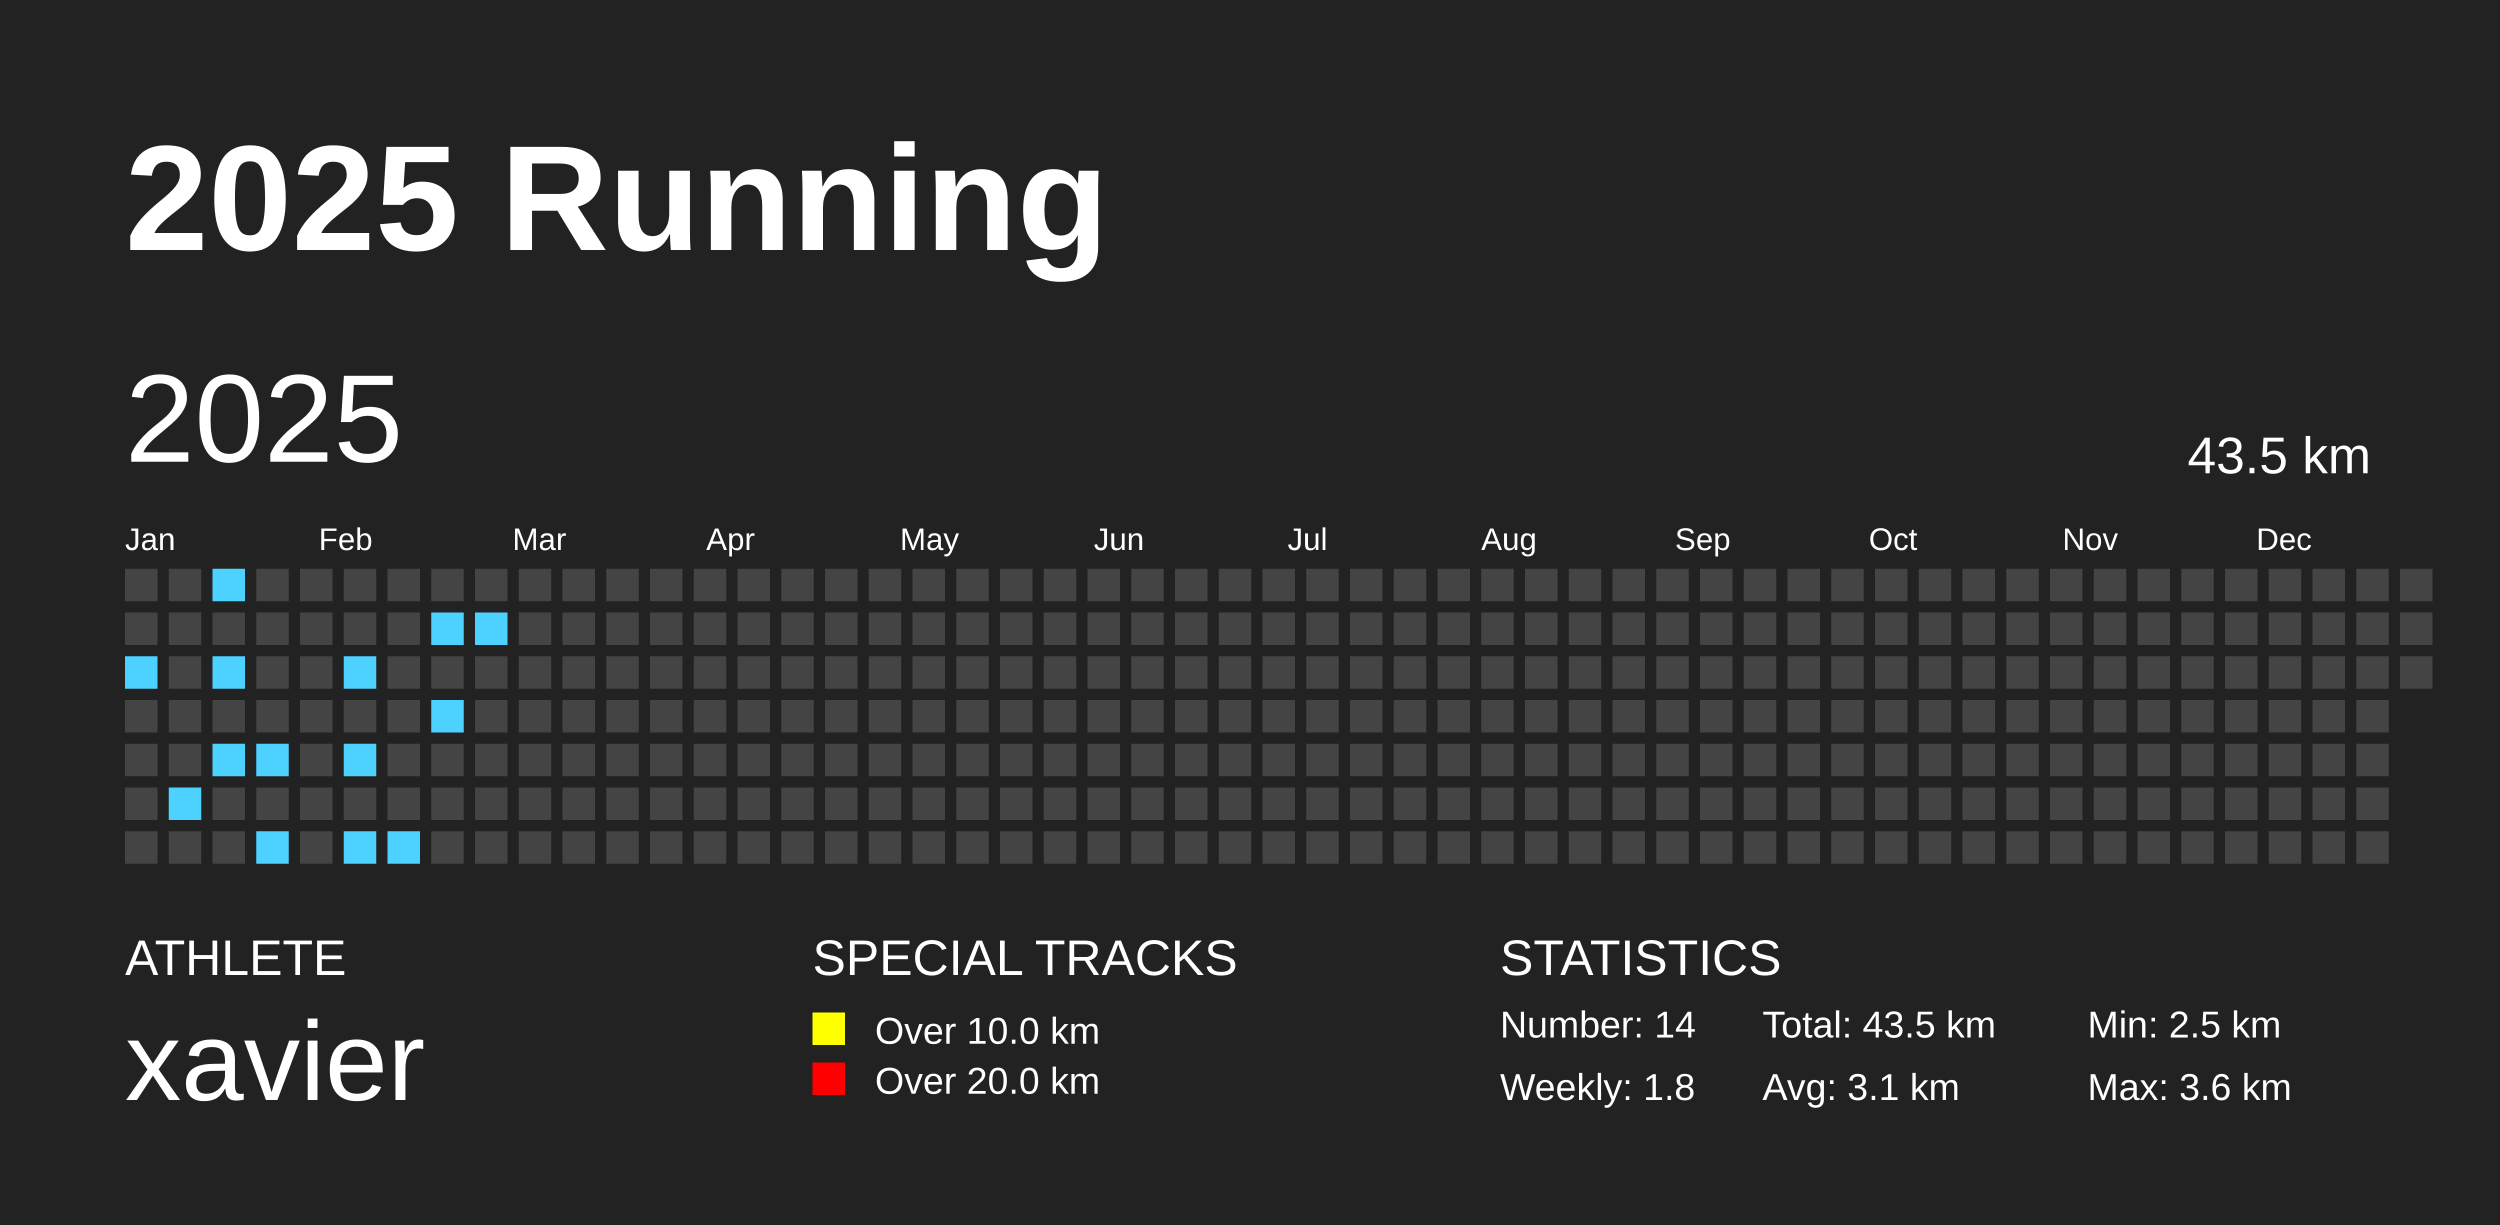
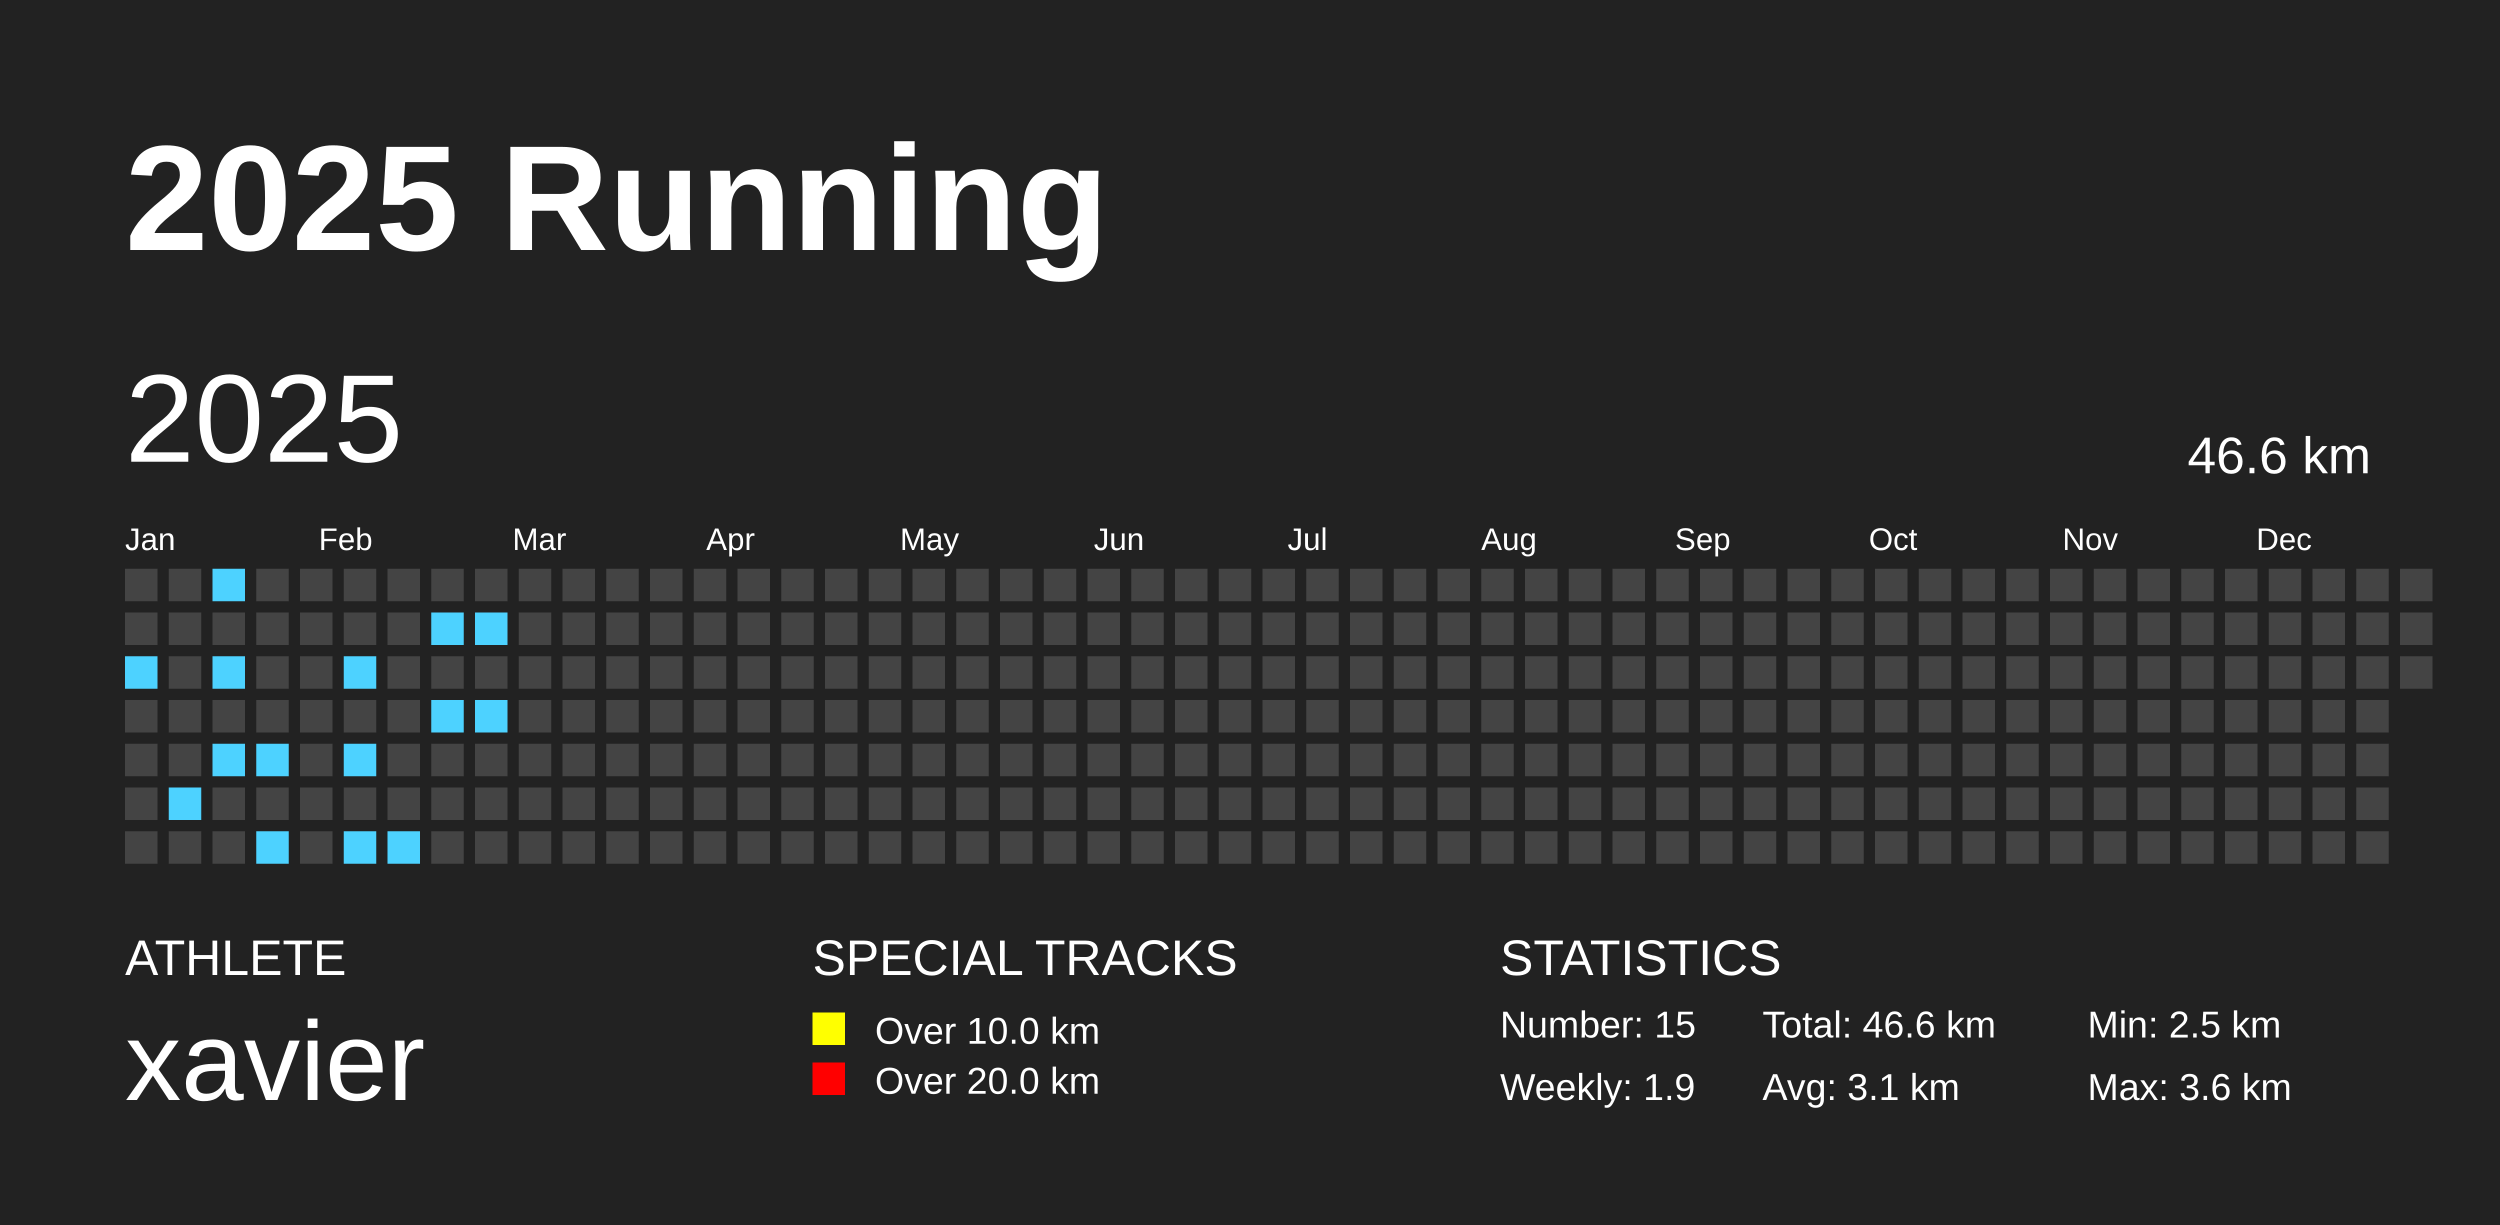
<svg xmlns="http://www.w3.org/2000/svg" baseProfile="full" height="98mm" version="1.1" viewBox="0,0,200,98" width="200mm">
  <defs />
  <rect fill="#222222" height="98" width="200" x="0" y="0" />
  <text fill="#FFFFFF" style="font-size:12px; font-family:Arial; font-weight:bold;" x="10" y="20">2025 Running</text>
  <text fill="#FFFFFF" style="font-size:4px; font-family:Arial" x="10" y="78">ATHLETE</text>
  <text fill="#FFFFFF" style="font-size:9px; font-family:Arial" x="10" y="88">xavier</text>
  <text fill="#FFFFFF" style="font-size:4px; font-family:Arial" x="65" y="78">SPECIAL TRACKS</text>
  <rect fill="yellow" height="2.6" width="2.6" x="65" y="81" />
  <text fill="#FFFFFF" style="font-size:3px; font-family:Arial" x="70" y="83.5">Over 10.0 km</text>
  <rect fill="red" height="2.6" width="2.6" x="65" y="85" />
  <text fill="#FFFFFF" style="font-size:3px; font-family:Arial" x="70" y="87.5">Over 20.0 km</text>
  <text fill="#FFFFFF" style="font-size:4px; font-family:Arial" x="120" y="78">STATISTICS</text>
-   <text fill="#FFFFFF" style="font-size:3px; font-family:Arial" x="120" y="83">Number: 14</text>
-   <text fill="#FFFFFF" style="font-size:3px; font-family:Arial" x="120" y="88">Weekly: 1.8</text>
-   <text fill="#FFFFFF" style="font-size:3px; font-family:Arial" x="141" y="83">Total: 43.5 km</text>
+   <text fill="#FFFFFF" style="font-size:3px; font-family:Arial" x="120" y="83">Number: 15</text>
+   <text fill="#FFFFFF" style="font-size:3px; font-family:Arial" x="120" y="88">Weekly: 1.9</text>
+   <text fill="#FFFFFF" style="font-size:3px; font-family:Arial" x="141" y="83">Total: 46.6 km</text>
  <text fill="#FFFFFF" style="font-size:3px; font-family:Arial" x="141" y="88">Avg: 3.1 km</text>
  <text fill="#FFFFFF" style="font-size:3px; font-family:Arial" x="167" y="83">Min: 2.5 km</text>
  <text fill="#FFFFFF" style="font-size:3px; font-family:Arial" x="167" y="88">Max: 3.6 km</text>
  <text dominant-baseline="hanging" fill="#FFFFFF" style="font-size:10.0px; font-family:Arial;" x="10" y="30">2025</text>
-   <text dominant-baseline="hanging" fill="#FFFFFF" style="font-size:4.125px; font-family:Arial;" x="175" y="35">43.5 km</text>
+   <text dominant-baseline="hanging" fill="#FFFFFF" style="font-size:4.125px; font-family:Arial;" x="175" y="35">46.6 km</text>
  <text fill="#FFFFFF" style="font-size:2.5px; font-family:Arial" x="10.0" y="44">Jan</text>
  <text fill="#FFFFFF" style="font-size:2.5px; font-family:Arial" x="25.5" y="44">Feb</text>
  <text fill="#FFFFFF" style="font-size:2.5px; font-family:Arial" x="41.0" y="44">Mar</text>
  <text fill="#FFFFFF" style="font-size:2.5px; font-family:Arial" x="56.5" y="44">Apr</text>
  <text fill="#FFFFFF" style="font-size:2.5px; font-family:Arial" x="72.0" y="44">May</text>
  <text fill="#FFFFFF" style="font-size:2.5px; font-family:Arial" x="87.5" y="44">Jun</text>
  <text fill="#FFFFFF" style="font-size:2.5px; font-family:Arial" x="103.0" y="44">Jul</text>
  <text fill="#FFFFFF" style="font-size:2.5px; font-family:Arial" x="118.5" y="44">Aug</text>
  <text fill="#FFFFFF" style="font-size:2.5px; font-family:Arial" x="134.0" y="44">Sep</text>
  <text fill="#FFFFFF" style="font-size:2.5px; font-family:Arial" x="149.5" y="44">Oct</text>
  <text fill="#FFFFFF" style="font-size:2.5px; font-family:Arial" x="165.0" y="44">Nov</text>
  <text fill="#FFFFFF" style="font-size:2.5px; font-family:Arial" x="180.5" y="44">Dec</text>
  <rect fill="#444444" height="2.6" width="2.6" x="10.0" y="45.5" />
  <rect fill="#444444" height="2.6" width="2.6" x="10.0" y="49.0" />
  <rect fill="#4dd2ff" height="2.6" width="2.6" x="10.0" y="52.5" />
  <rect fill="#444444" height="2.6" width="2.6" x="10.0" y="56.0" />
  <rect fill="#444444" height="2.6" width="2.6" x="10.0" y="59.5" />
  <rect fill="#444444" height="2.6" width="2.6" x="10.0" y="63.0" />
  <rect fill="#444444" height="2.6" width="2.6" x="10.0" y="66.5" />
  <rect fill="#444444" height="2.6" width="2.6" x="13.5" y="45.5" />
  <rect fill="#444444" height="2.6" width="2.6" x="13.5" y="49.0" />
  <rect fill="#444444" height="2.6" width="2.6" x="13.5" y="52.5" />
  <rect fill="#444444" height="2.6" width="2.6" x="13.5" y="56.0" />
  <rect fill="#444444" height="2.6" width="2.6" x="13.5" y="59.5" />
  <rect fill="#4dd2ff" height="2.6" width="2.6" x="13.5" y="63.0" />
  <rect fill="#444444" height="2.6" width="2.6" x="13.5" y="66.5" />
  <rect fill="#4dd2ff" height="2.6" width="2.6" x="17.0" y="45.5" />
  <rect fill="#444444" height="2.6" width="2.6" x="17.0" y="49.0" />
  <rect fill="#4dd2ff" height="2.6" width="2.6" x="17.0" y="52.5" />
  <rect fill="#444444" height="2.6" width="2.6" x="17.0" y="56.0" />
  <rect fill="#4dd2ff" height="2.6" width="2.6" x="17.0" y="59.5" />
  <rect fill="#444444" height="2.6" width="2.6" x="17.0" y="63.0" />
  <rect fill="#444444" height="2.6" width="2.6" x="17.0" y="66.5" />
  <rect fill="#444444" height="2.6" width="2.6" x="20.5" y="45.5" />
  <rect fill="#444444" height="2.6" width="2.6" x="20.5" y="49.0" />
  <rect fill="#444444" height="2.6" width="2.6" x="20.5" y="52.5" />
  <rect fill="#444444" height="2.6" width="2.6" x="20.5" y="56.0" />
  <rect fill="#4dd2ff" height="2.6" width="2.6" x="20.5" y="59.5" />
  <rect fill="#444444" height="2.6" width="2.6" x="20.5" y="63.0" />
  <rect fill="#4dd2ff" height="2.6" width="2.6" x="20.5" y="66.5" />
  <rect fill="#444444" height="2.6" width="2.6" x="24.0" y="45.5" />
  <rect fill="#444444" height="2.6" width="2.6" x="24.0" y="49.0" />
  <rect fill="#444444" height="2.6" width="2.6" x="24.0" y="52.5" />
  <rect fill="#444444" height="2.6" width="2.6" x="24.0" y="56.0" />
  <rect fill="#444444" height="2.6" width="2.6" x="24.0" y="59.5" />
  <rect fill="#444444" height="2.6" width="2.6" x="24.0" y="63.0" />
  <rect fill="#444444" height="2.6" width="2.6" x="24.0" y="66.5" />
  <rect fill="#444444" height="2.6" width="2.6" x="27.5" y="45.5" />
  <rect fill="#444444" height="2.6" width="2.6" x="27.5" y="49.0" />
  <rect fill="#4dd2ff" height="2.6" width="2.6" x="27.5" y="52.5" />
  <rect fill="#444444" height="2.6" width="2.6" x="27.5" y="56.0" />
  <rect fill="#4dd2ff" height="2.6" width="2.6" x="27.5" y="59.5" />
  <rect fill="#444444" height="2.6" width="2.6" x="27.5" y="63.0" />
  <rect fill="#4dd2ff" height="2.6" width="2.6" x="27.5" y="66.5" />
  <rect fill="#444444" height="2.6" width="2.6" x="31.0" y="45.5" />
  <rect fill="#444444" height="2.6" width="2.6" x="31.0" y="49.0" />
  <rect fill="#444444" height="2.6" width="2.6" x="31.0" y="52.5" />
  <rect fill="#444444" height="2.6" width="2.6" x="31.0" y="56.0" />
  <rect fill="#444444" height="2.6" width="2.6" x="31.0" y="59.5" />
  <rect fill="#444444" height="2.6" width="2.6" x="31.0" y="63.0" />
  <rect fill="#4dd2ff" height="2.6" width="2.6" x="31.0" y="66.5" />
  <rect fill="#444444" height="2.6" width="2.6" x="34.5" y="45.5" />
  <rect fill="#4dd2ff" height="2.6" width="2.6" x="34.5" y="49.0" />
  <rect fill="#444444" height="2.6" width="2.6" x="34.5" y="52.5" />
  <rect fill="#4dd2ff" height="2.6" width="2.6" x="34.5" y="56.0" />
  <rect fill="#444444" height="2.6" width="2.6" x="34.5" y="59.5" />
  <rect fill="#444444" height="2.6" width="2.6" x="34.5" y="63.0" />
  <rect fill="#444444" height="2.6" width="2.6" x="34.5" y="66.5" />
  <rect fill="#444444" height="2.6" width="2.6" x="38.0" y="45.5" />
  <rect fill="#4dd2ff" height="2.6" width="2.6" x="38.0" y="49.0" />
  <rect fill="#444444" height="2.6" width="2.6" x="38.0" y="52.5" />
-   <rect fill="#444444" height="2.6" width="2.6" x="38.0" y="56.0" />
+   <rect fill="#4dd2ff" height="2.6" width="2.6" x="38.0" y="56.0" />
  <rect fill="#444444" height="2.6" width="2.6" x="38.0" y="59.5" />
  <rect fill="#444444" height="2.6" width="2.6" x="38.0" y="63.0" />
  <rect fill="#444444" height="2.6" width="2.6" x="38.0" y="66.5" />
  <rect fill="#444444" height="2.6" width="2.6" x="41.5" y="45.5" />
  <rect fill="#444444" height="2.6" width="2.6" x="41.5" y="49.0" />
  <rect fill="#444444" height="2.6" width="2.6" x="41.5" y="52.5" />
  <rect fill="#444444" height="2.6" width="2.6" x="41.5" y="56.0" />
  <rect fill="#444444" height="2.6" width="2.6" x="41.5" y="59.5" />
  <rect fill="#444444" height="2.6" width="2.6" x="41.5" y="63.0" />
  <rect fill="#444444" height="2.6" width="2.6" x="41.5" y="66.5" />
  <rect fill="#444444" height="2.6" width="2.6" x="45.0" y="45.5" />
  <rect fill="#444444" height="2.6" width="2.6" x="45.0" y="49.0" />
  <rect fill="#444444" height="2.6" width="2.6" x="45.0" y="52.5" />
  <rect fill="#444444" height="2.6" width="2.6" x="45.0" y="56.0" />
  <rect fill="#444444" height="2.6" width="2.6" x="45.0" y="59.5" />
  <rect fill="#444444" height="2.6" width="2.6" x="45.0" y="63.0" />
  <rect fill="#444444" height="2.6" width="2.6" x="45.0" y="66.5" />
  <rect fill="#444444" height="2.6" width="2.6" x="48.5" y="45.5" />
  <rect fill="#444444" height="2.6" width="2.6" x="48.5" y="49.0" />
  <rect fill="#444444" height="2.6" width="2.6" x="48.5" y="52.5" />
  <rect fill="#444444" height="2.6" width="2.6" x="48.5" y="56.0" />
  <rect fill="#444444" height="2.6" width="2.6" x="48.5" y="59.5" />
  <rect fill="#444444" height="2.6" width="2.6" x="48.5" y="63.0" />
  <rect fill="#444444" height="2.6" width="2.6" x="48.5" y="66.5" />
  <rect fill="#444444" height="2.6" width="2.6" x="52.0" y="45.5" />
  <rect fill="#444444" height="2.6" width="2.6" x="52.0" y="49.0" />
  <rect fill="#444444" height="2.6" width="2.6" x="52.0" y="52.5" />
  <rect fill="#444444" height="2.6" width="2.6" x="52.0" y="56.0" />
  <rect fill="#444444" height="2.6" width="2.6" x="52.0" y="59.5" />
  <rect fill="#444444" height="2.6" width="2.6" x="52.0" y="63.0" />
  <rect fill="#444444" height="2.6" width="2.6" x="52.0" y="66.5" />
  <rect fill="#444444" height="2.6" width="2.6" x="55.5" y="45.5" />
  <rect fill="#444444" height="2.6" width="2.6" x="55.5" y="49.0" />
  <rect fill="#444444" height="2.6" width="2.6" x="55.5" y="52.5" />
  <rect fill="#444444" height="2.6" width="2.6" x="55.5" y="56.0" />
  <rect fill="#444444" height="2.6" width="2.6" x="55.5" y="59.5" />
  <rect fill="#444444" height="2.6" width="2.6" x="55.5" y="63.0" />
  <rect fill="#444444" height="2.6" width="2.6" x="55.5" y="66.5" />
  <rect fill="#444444" height="2.6" width="2.6" x="59.0" y="45.5" />
  <rect fill="#444444" height="2.6" width="2.6" x="59.0" y="49.0" />
  <rect fill="#444444" height="2.6" width="2.6" x="59.0" y="52.5" />
  <rect fill="#444444" height="2.6" width="2.6" x="59.0" y="56.0" />
  <rect fill="#444444" height="2.6" width="2.6" x="59.0" y="59.5" />
  <rect fill="#444444" height="2.6" width="2.6" x="59.0" y="63.0" />
  <rect fill="#444444" height="2.6" width="2.6" x="59.0" y="66.5" />
  <rect fill="#444444" height="2.6" width="2.6" x="62.5" y="45.5" />
  <rect fill="#444444" height="2.6" width="2.6" x="62.5" y="49.0" />
  <rect fill="#444444" height="2.6" width="2.6" x="62.5" y="52.5" />
  <rect fill="#444444" height="2.6" width="2.6" x="62.5" y="56.0" />
  <rect fill="#444444" height="2.6" width="2.6" x="62.5" y="59.5" />
  <rect fill="#444444" height="2.6" width="2.6" x="62.5" y="63.0" />
  <rect fill="#444444" height="2.6" width="2.6" x="62.5" y="66.5" />
  <rect fill="#444444" height="2.6" width="2.6" x="66.0" y="45.5" />
  <rect fill="#444444" height="2.6" width="2.6" x="66.0" y="49.0" />
  <rect fill="#444444" height="2.6" width="2.6" x="66.0" y="52.5" />
  <rect fill="#444444" height="2.6" width="2.6" x="66.0" y="56.0" />
  <rect fill="#444444" height="2.6" width="2.6" x="66.0" y="59.5" />
  <rect fill="#444444" height="2.6" width="2.6" x="66.0" y="63.0" />
  <rect fill="#444444" height="2.6" width="2.6" x="66.0" y="66.5" />
  <rect fill="#444444" height="2.6" width="2.6" x="69.5" y="45.5" />
  <rect fill="#444444" height="2.6" width="2.6" x="69.5" y="49.0" />
  <rect fill="#444444" height="2.6" width="2.6" x="69.5" y="52.5" />
  <rect fill="#444444" height="2.6" width="2.6" x="69.5" y="56.0" />
  <rect fill="#444444" height="2.6" width="2.6" x="69.5" y="59.5" />
  <rect fill="#444444" height="2.6" width="2.6" x="69.5" y="63.0" />
  <rect fill="#444444" height="2.6" width="2.6" x="69.5" y="66.5" />
  <rect fill="#444444" height="2.6" width="2.6" x="73.0" y="45.5" />
  <rect fill="#444444" height="2.6" width="2.6" x="73.0" y="49.0" />
  <rect fill="#444444" height="2.6" width="2.6" x="73.0" y="52.5" />
  <rect fill="#444444" height="2.6" width="2.6" x="73.0" y="56.0" />
  <rect fill="#444444" height="2.6" width="2.6" x="73.0" y="59.5" />
  <rect fill="#444444" height="2.6" width="2.6" x="73.0" y="63.0" />
  <rect fill="#444444" height="2.6" width="2.6" x="73.0" y="66.5" />
  <rect fill="#444444" height="2.6" width="2.6" x="76.5" y="45.5" />
  <rect fill="#444444" height="2.6" width="2.6" x="76.5" y="49.0" />
  <rect fill="#444444" height="2.6" width="2.6" x="76.5" y="52.5" />
  <rect fill="#444444" height="2.6" width="2.6" x="76.5" y="56.0" />
  <rect fill="#444444" height="2.6" width="2.6" x="76.5" y="59.5" />
  <rect fill="#444444" height="2.6" width="2.6" x="76.5" y="63.0" />
  <rect fill="#444444" height="2.6" width="2.6" x="76.5" y="66.5" />
  <rect fill="#444444" height="2.6" width="2.6" x="80.0" y="45.5" />
  <rect fill="#444444" height="2.6" width="2.6" x="80.0" y="49.0" />
  <rect fill="#444444" height="2.6" width="2.6" x="80.0" y="52.5" />
  <rect fill="#444444" height="2.6" width="2.6" x="80.0" y="56.0" />
  <rect fill="#444444" height="2.6" width="2.6" x="80.0" y="59.5" />
  <rect fill="#444444" height="2.6" width="2.6" x="80.0" y="63.0" />
  <rect fill="#444444" height="2.6" width="2.6" x="80.0" y="66.5" />
  <rect fill="#444444" height="2.6" width="2.6" x="83.5" y="45.5" />
  <rect fill="#444444" height="2.6" width="2.6" x="83.5" y="49.0" />
  <rect fill="#444444" height="2.6" width="2.6" x="83.5" y="52.5" />
  <rect fill="#444444" height="2.6" width="2.6" x="83.5" y="56.0" />
  <rect fill="#444444" height="2.6" width="2.6" x="83.5" y="59.5" />
  <rect fill="#444444" height="2.6" width="2.6" x="83.5" y="63.0" />
  <rect fill="#444444" height="2.6" width="2.6" x="83.5" y="66.5" />
  <rect fill="#444444" height="2.6" width="2.6" x="87.0" y="45.5" />
  <rect fill="#444444" height="2.6" width="2.6" x="87.0" y="49.0" />
  <rect fill="#444444" height="2.6" width="2.6" x="87.0" y="52.5" />
  <rect fill="#444444" height="2.6" width="2.6" x="87.0" y="56.0" />
  <rect fill="#444444" height="2.6" width="2.6" x="87.0" y="59.5" />
  <rect fill="#444444" height="2.6" width="2.6" x="87.0" y="63.0" />
  <rect fill="#444444" height="2.6" width="2.6" x="87.0" y="66.5" />
  <rect fill="#444444" height="2.6" width="2.6" x="90.5" y="45.5" />
  <rect fill="#444444" height="2.6" width="2.6" x="90.5" y="49.0" />
  <rect fill="#444444" height="2.6" width="2.6" x="90.5" y="52.5" />
  <rect fill="#444444" height="2.6" width="2.6" x="90.5" y="56.0" />
  <rect fill="#444444" height="2.6" width="2.6" x="90.5" y="59.5" />
  <rect fill="#444444" height="2.6" width="2.6" x="90.5" y="63.0" />
  <rect fill="#444444" height="2.6" width="2.6" x="90.5" y="66.5" />
  <rect fill="#444444" height="2.6" width="2.6" x="94.0" y="45.5" />
  <rect fill="#444444" height="2.6" width="2.6" x="94.0" y="49.0" />
  <rect fill="#444444" height="2.6" width="2.6" x="94.0" y="52.5" />
  <rect fill="#444444" height="2.6" width="2.6" x="94.0" y="56.0" />
  <rect fill="#444444" height="2.6" width="2.6" x="94.0" y="59.5" />
  <rect fill="#444444" height="2.6" width="2.6" x="94.0" y="63.0" />
  <rect fill="#444444" height="2.6" width="2.6" x="94.0" y="66.5" />
  <rect fill="#444444" height="2.6" width="2.6" x="97.5" y="45.5" />
  <rect fill="#444444" height="2.6" width="2.6" x="97.5" y="49.0" />
  <rect fill="#444444" height="2.6" width="2.6" x="97.5" y="52.5" />
  <rect fill="#444444" height="2.6" width="2.6" x="97.5" y="56.0" />
  <rect fill="#444444" height="2.6" width="2.6" x="97.5" y="59.5" />
  <rect fill="#444444" height="2.6" width="2.6" x="97.5" y="63.0" />
  <rect fill="#444444" height="2.6" width="2.6" x="97.5" y="66.5" />
  <rect fill="#444444" height="2.6" width="2.6" x="101.0" y="45.5" />
  <rect fill="#444444" height="2.6" width="2.6" x="101.0" y="49.0" />
  <rect fill="#444444" height="2.6" width="2.6" x="101.0" y="52.5" />
  <rect fill="#444444" height="2.6" width="2.6" x="101.0" y="56.0" />
  <rect fill="#444444" height="2.6" width="2.6" x="101.0" y="59.5" />
  <rect fill="#444444" height="2.6" width="2.6" x="101.0" y="63.0" />
  <rect fill="#444444" height="2.6" width="2.6" x="101.0" y="66.5" />
  <rect fill="#444444" height="2.6" width="2.6" x="104.5" y="45.5" />
  <rect fill="#444444" height="2.6" width="2.6" x="104.5" y="49.0" />
  <rect fill="#444444" height="2.6" width="2.6" x="104.5" y="52.5" />
  <rect fill="#444444" height="2.6" width="2.6" x="104.5" y="56.0" />
  <rect fill="#444444" height="2.6" width="2.6" x="104.5" y="59.5" />
  <rect fill="#444444" height="2.6" width="2.6" x="104.5" y="63.0" />
  <rect fill="#444444" height="2.6" width="2.6" x="104.5" y="66.5" />
  <rect fill="#444444" height="2.6" width="2.6" x="108.0" y="45.5" />
  <rect fill="#444444" height="2.6" width="2.6" x="108.0" y="49.0" />
  <rect fill="#444444" height="2.6" width="2.6" x="108.0" y="52.5" />
  <rect fill="#444444" height="2.6" width="2.6" x="108.0" y="56.0" />
  <rect fill="#444444" height="2.6" width="2.6" x="108.0" y="59.5" />
  <rect fill="#444444" height="2.6" width="2.6" x="108.0" y="63.0" />
  <rect fill="#444444" height="2.6" width="2.6" x="108.0" y="66.5" />
  <rect fill="#444444" height="2.6" width="2.6" x="111.5" y="45.5" />
  <rect fill="#444444" height="2.6" width="2.6" x="111.5" y="49.0" />
  <rect fill="#444444" height="2.6" width="2.6" x="111.5" y="52.5" />
  <rect fill="#444444" height="2.6" width="2.6" x="111.5" y="56.0" />
  <rect fill="#444444" height="2.6" width="2.6" x="111.5" y="59.5" />
  <rect fill="#444444" height="2.6" width="2.6" x="111.5" y="63.0" />
  <rect fill="#444444" height="2.6" width="2.6" x="111.5" y="66.5" />
  <rect fill="#444444" height="2.6" width="2.6" x="115.0" y="45.5" />
  <rect fill="#444444" height="2.6" width="2.6" x="115.0" y="49.0" />
  <rect fill="#444444" height="2.6" width="2.6" x="115.0" y="52.5" />
  <rect fill="#444444" height="2.6" width="2.6" x="115.0" y="56.0" />
  <rect fill="#444444" height="2.6" width="2.6" x="115.0" y="59.5" />
  <rect fill="#444444" height="2.6" width="2.6" x="115.0" y="63.0" />
  <rect fill="#444444" height="2.6" width="2.6" x="115.0" y="66.5" />
  <rect fill="#444444" height="2.6" width="2.6" x="118.5" y="45.5" />
  <rect fill="#444444" height="2.6" width="2.6" x="118.5" y="49.0" />
  <rect fill="#444444" height="2.6" width="2.6" x="118.5" y="52.5" />
  <rect fill="#444444" height="2.6" width="2.6" x="118.5" y="56.0" />
  <rect fill="#444444" height="2.6" width="2.6" x="118.5" y="59.5" />
  <rect fill="#444444" height="2.6" width="2.6" x="118.5" y="63.0" />
  <rect fill="#444444" height="2.6" width="2.6" x="118.5" y="66.5" />
  <rect fill="#444444" height="2.6" width="2.6" x="122.0" y="45.5" />
  <rect fill="#444444" height="2.6" width="2.6" x="122.0" y="49.0" />
  <rect fill="#444444" height="2.6" width="2.6" x="122.0" y="52.5" />
  <rect fill="#444444" height="2.6" width="2.6" x="122.0" y="56.0" />
  <rect fill="#444444" height="2.6" width="2.6" x="122.0" y="59.5" />
  <rect fill="#444444" height="2.6" width="2.6" x="122.0" y="63.0" />
  <rect fill="#444444" height="2.6" width="2.6" x="122.0" y="66.5" />
  <rect fill="#444444" height="2.6" width="2.6" x="125.5" y="45.5" />
  <rect fill="#444444" height="2.6" width="2.6" x="125.5" y="49.0" />
  <rect fill="#444444" height="2.6" width="2.6" x="125.5" y="52.5" />
  <rect fill="#444444" height="2.6" width="2.6" x="125.5" y="56.0" />
  <rect fill="#444444" height="2.6" width="2.6" x="125.5" y="59.5" />
  <rect fill="#444444" height="2.6" width="2.6" x="125.5" y="63.0" />
  <rect fill="#444444" height="2.6" width="2.6" x="125.5" y="66.5" />
  <rect fill="#444444" height="2.6" width="2.6" x="129.0" y="45.5" />
  <rect fill="#444444" height="2.6" width="2.6" x="129.0" y="49.0" />
  <rect fill="#444444" height="2.6" width="2.6" x="129.0" y="52.5" />
  <rect fill="#444444" height="2.6" width="2.6" x="129.0" y="56.0" />
  <rect fill="#444444" height="2.6" width="2.6" x="129.0" y="59.5" />
  <rect fill="#444444" height="2.6" width="2.6" x="129.0" y="63.0" />
  <rect fill="#444444" height="2.6" width="2.6" x="129.0" y="66.5" />
  <rect fill="#444444" height="2.6" width="2.6" x="132.5" y="45.5" />
  <rect fill="#444444" height="2.6" width="2.6" x="132.5" y="49.0" />
  <rect fill="#444444" height="2.6" width="2.6" x="132.5" y="52.5" />
  <rect fill="#444444" height="2.6" width="2.6" x="132.5" y="56.0" />
  <rect fill="#444444" height="2.6" width="2.6" x="132.5" y="59.5" />
  <rect fill="#444444" height="2.6" width="2.6" x="132.5" y="63.0" />
  <rect fill="#444444" height="2.6" width="2.6" x="132.5" y="66.5" />
  <rect fill="#444444" height="2.6" width="2.6" x="136.0" y="45.5" />
  <rect fill="#444444" height="2.6" width="2.6" x="136.0" y="49.0" />
  <rect fill="#444444" height="2.6" width="2.6" x="136.0" y="52.5" />
  <rect fill="#444444" height="2.6" width="2.6" x="136.0" y="56.0" />
  <rect fill="#444444" height="2.6" width="2.6" x="136.0" y="59.5" />
  <rect fill="#444444" height="2.6" width="2.6" x="136.0" y="63.0" />
  <rect fill="#444444" height="2.6" width="2.6" x="136.0" y="66.5" />
  <rect fill="#444444" height="2.6" width="2.6" x="139.5" y="45.5" />
  <rect fill="#444444" height="2.6" width="2.6" x="139.5" y="49.0" />
  <rect fill="#444444" height="2.6" width="2.6" x="139.5" y="52.5" />
  <rect fill="#444444" height="2.6" width="2.6" x="139.5" y="56.0" />
  <rect fill="#444444" height="2.6" width="2.6" x="139.5" y="59.5" />
  <rect fill="#444444" height="2.6" width="2.6" x="139.5" y="63.0" />
  <rect fill="#444444" height="2.6" width="2.6" x="139.5" y="66.5" />
  <rect fill="#444444" height="2.6" width="2.6" x="143.0" y="45.5" />
  <rect fill="#444444" height="2.6" width="2.6" x="143.0" y="49.0" />
  <rect fill="#444444" height="2.6" width="2.6" x="143.0" y="52.5" />
  <rect fill="#444444" height="2.6" width="2.6" x="143.0" y="56.0" />
  <rect fill="#444444" height="2.6" width="2.6" x="143.0" y="59.5" />
  <rect fill="#444444" height="2.6" width="2.6" x="143.0" y="63.0" />
  <rect fill="#444444" height="2.6" width="2.6" x="143.0" y="66.5" />
  <rect fill="#444444" height="2.6" width="2.6" x="146.5" y="45.5" />
  <rect fill="#444444" height="2.6" width="2.6" x="146.5" y="49.0" />
  <rect fill="#444444" height="2.6" width="2.6" x="146.5" y="52.5" />
  <rect fill="#444444" height="2.6" width="2.6" x="146.5" y="56.0" />
  <rect fill="#444444" height="2.6" width="2.6" x="146.5" y="59.5" />
  <rect fill="#444444" height="2.6" width="2.6" x="146.5" y="63.0" />
  <rect fill="#444444" height="2.6" width="2.6" x="146.5" y="66.5" />
  <rect fill="#444444" height="2.6" width="2.6" x="150.0" y="45.5" />
  <rect fill="#444444" height="2.6" width="2.6" x="150.0" y="49.0" />
  <rect fill="#444444" height="2.6" width="2.6" x="150.0" y="52.5" />
  <rect fill="#444444" height="2.6" width="2.6" x="150.0" y="56.0" />
  <rect fill="#444444" height="2.6" width="2.6" x="150.0" y="59.5" />
  <rect fill="#444444" height="2.6" width="2.6" x="150.0" y="63.0" />
  <rect fill="#444444" height="2.6" width="2.6" x="150.0" y="66.5" />
  <rect fill="#444444" height="2.6" width="2.6" x="153.5" y="45.5" />
  <rect fill="#444444" height="2.6" width="2.6" x="153.5" y="49.0" />
  <rect fill="#444444" height="2.6" width="2.6" x="153.5" y="52.5" />
  <rect fill="#444444" height="2.6" width="2.6" x="153.5" y="56.0" />
  <rect fill="#444444" height="2.6" width="2.6" x="153.5" y="59.5" />
  <rect fill="#444444" height="2.6" width="2.6" x="153.5" y="63.0" />
  <rect fill="#444444" height="2.6" width="2.6" x="153.5" y="66.5" />
  <rect fill="#444444" height="2.6" width="2.6" x="157.0" y="45.5" />
  <rect fill="#444444" height="2.6" width="2.6" x="157.0" y="49.0" />
  <rect fill="#444444" height="2.6" width="2.6" x="157.0" y="52.5" />
  <rect fill="#444444" height="2.6" width="2.6" x="157.0" y="56.0" />
  <rect fill="#444444" height="2.6" width="2.6" x="157.0" y="59.5" />
  <rect fill="#444444" height="2.6" width="2.6" x="157.0" y="63.0" />
  <rect fill="#444444" height="2.6" width="2.6" x="157.0" y="66.5" />
  <rect fill="#444444" height="2.6" width="2.6" x="160.5" y="45.5" />
  <rect fill="#444444" height="2.6" width="2.6" x="160.5" y="49.0" />
  <rect fill="#444444" height="2.6" width="2.6" x="160.5" y="52.5" />
  <rect fill="#444444" height="2.6" width="2.6" x="160.5" y="56.0" />
  <rect fill="#444444" height="2.6" width="2.6" x="160.5" y="59.5" />
  <rect fill="#444444" height="2.6" width="2.6" x="160.5" y="63.0" />
  <rect fill="#444444" height="2.6" width="2.6" x="160.5" y="66.5" />
  <rect fill="#444444" height="2.6" width="2.6" x="164.0" y="45.5" />
  <rect fill="#444444" height="2.6" width="2.6" x="164.0" y="49.0" />
  <rect fill="#444444" height="2.6" width="2.6" x="164.0" y="52.5" />
  <rect fill="#444444" height="2.6" width="2.6" x="164.0" y="56.0" />
  <rect fill="#444444" height="2.6" width="2.6" x="164.0" y="59.5" />
  <rect fill="#444444" height="2.6" width="2.6" x="164.0" y="63.0" />
  <rect fill="#444444" height="2.6" width="2.6" x="164.0" y="66.5" />
  <rect fill="#444444" height="2.6" width="2.6" x="167.5" y="45.5" />
  <rect fill="#444444" height="2.6" width="2.6" x="167.5" y="49.0" />
  <rect fill="#444444" height="2.6" width="2.6" x="167.5" y="52.5" />
  <rect fill="#444444" height="2.6" width="2.6" x="167.5" y="56.0" />
  <rect fill="#444444" height="2.6" width="2.6" x="167.5" y="59.5" />
  <rect fill="#444444" height="2.6" width="2.6" x="167.5" y="63.0" />
  <rect fill="#444444" height="2.6" width="2.6" x="167.5" y="66.5" />
  <rect fill="#444444" height="2.6" width="2.6" x="171.0" y="45.5" />
  <rect fill="#444444" height="2.6" width="2.6" x="171.0" y="49.0" />
  <rect fill="#444444" height="2.6" width="2.6" x="171.0" y="52.5" />
  <rect fill="#444444" height="2.6" width="2.6" x="171.0" y="56.0" />
  <rect fill="#444444" height="2.6" width="2.6" x="171.0" y="59.5" />
  <rect fill="#444444" height="2.6" width="2.6" x="171.0" y="63.0" />
  <rect fill="#444444" height="2.6" width="2.6" x="171.0" y="66.5" />
  <rect fill="#444444" height="2.6" width="2.6" x="174.5" y="45.5" />
  <rect fill="#444444" height="2.6" width="2.6" x="174.5" y="49.0" />
  <rect fill="#444444" height="2.6" width="2.6" x="174.5" y="52.5" />
  <rect fill="#444444" height="2.6" width="2.6" x="174.5" y="56.0" />
  <rect fill="#444444" height="2.6" width="2.6" x="174.5" y="59.5" />
  <rect fill="#444444" height="2.6" width="2.6" x="174.5" y="63.0" />
  <rect fill="#444444" height="2.6" width="2.6" x="174.5" y="66.5" />
  <rect fill="#444444" height="2.6" width="2.6" x="178.0" y="45.5" />
  <rect fill="#444444" height="2.6" width="2.6" x="178.0" y="49.0" />
  <rect fill="#444444" height="2.6" width="2.6" x="178.0" y="52.5" />
  <rect fill="#444444" height="2.6" width="2.6" x="178.0" y="56.0" />
  <rect fill="#444444" height="2.6" width="2.6" x="178.0" y="59.5" />
  <rect fill="#444444" height="2.6" width="2.6" x="178.0" y="63.0" />
  <rect fill="#444444" height="2.6" width="2.6" x="178.0" y="66.5" />
  <rect fill="#444444" height="2.6" width="2.6" x="181.5" y="45.5" />
  <rect fill="#444444" height="2.6" width="2.6" x="181.5" y="49.0" />
  <rect fill="#444444" height="2.6" width="2.6" x="181.5" y="52.5" />
  <rect fill="#444444" height="2.6" width="2.6" x="181.5" y="56.0" />
  <rect fill="#444444" height="2.6" width="2.6" x="181.5" y="59.5" />
  <rect fill="#444444" height="2.6" width="2.6" x="181.5" y="63.0" />
  <rect fill="#444444" height="2.6" width="2.6" x="181.5" y="66.5" />
  <rect fill="#444444" height="2.6" width="2.6" x="185.0" y="45.5" />
  <rect fill="#444444" height="2.6" width="2.6" x="185.0" y="49.0" />
  <rect fill="#444444" height="2.6" width="2.6" x="185.0" y="52.5" />
  <rect fill="#444444" height="2.6" width="2.6" x="185.0" y="56.0" />
  <rect fill="#444444" height="2.6" width="2.6" x="185.0" y="59.5" />
  <rect fill="#444444" height="2.6" width="2.6" x="185.0" y="63.0" />
  <rect fill="#444444" height="2.6" width="2.6" x="185.0" y="66.5" />
  <rect fill="#444444" height="2.6" width="2.6" x="188.5" y="45.5" />
  <rect fill="#444444" height="2.6" width="2.6" x="188.5" y="49.0" />
  <rect fill="#444444" height="2.6" width="2.6" x="188.5" y="52.5" />
  <rect fill="#444444" height="2.6" width="2.6" x="188.5" y="56.0" />
  <rect fill="#444444" height="2.6" width="2.6" x="188.5" y="59.5" />
  <rect fill="#444444" height="2.6" width="2.6" x="188.5" y="63.0" />
  <rect fill="#444444" height="2.6" width="2.6" x="188.5" y="66.5" />
  <rect fill="#444444" height="2.6" width="2.6" x="192.0" y="45.5" />
  <rect fill="#444444" height="2.6" width="2.6" x="192.0" y="49.0" />
  <rect fill="#444444" height="2.6" width="2.6" x="192.0" y="52.5" />
</svg>
